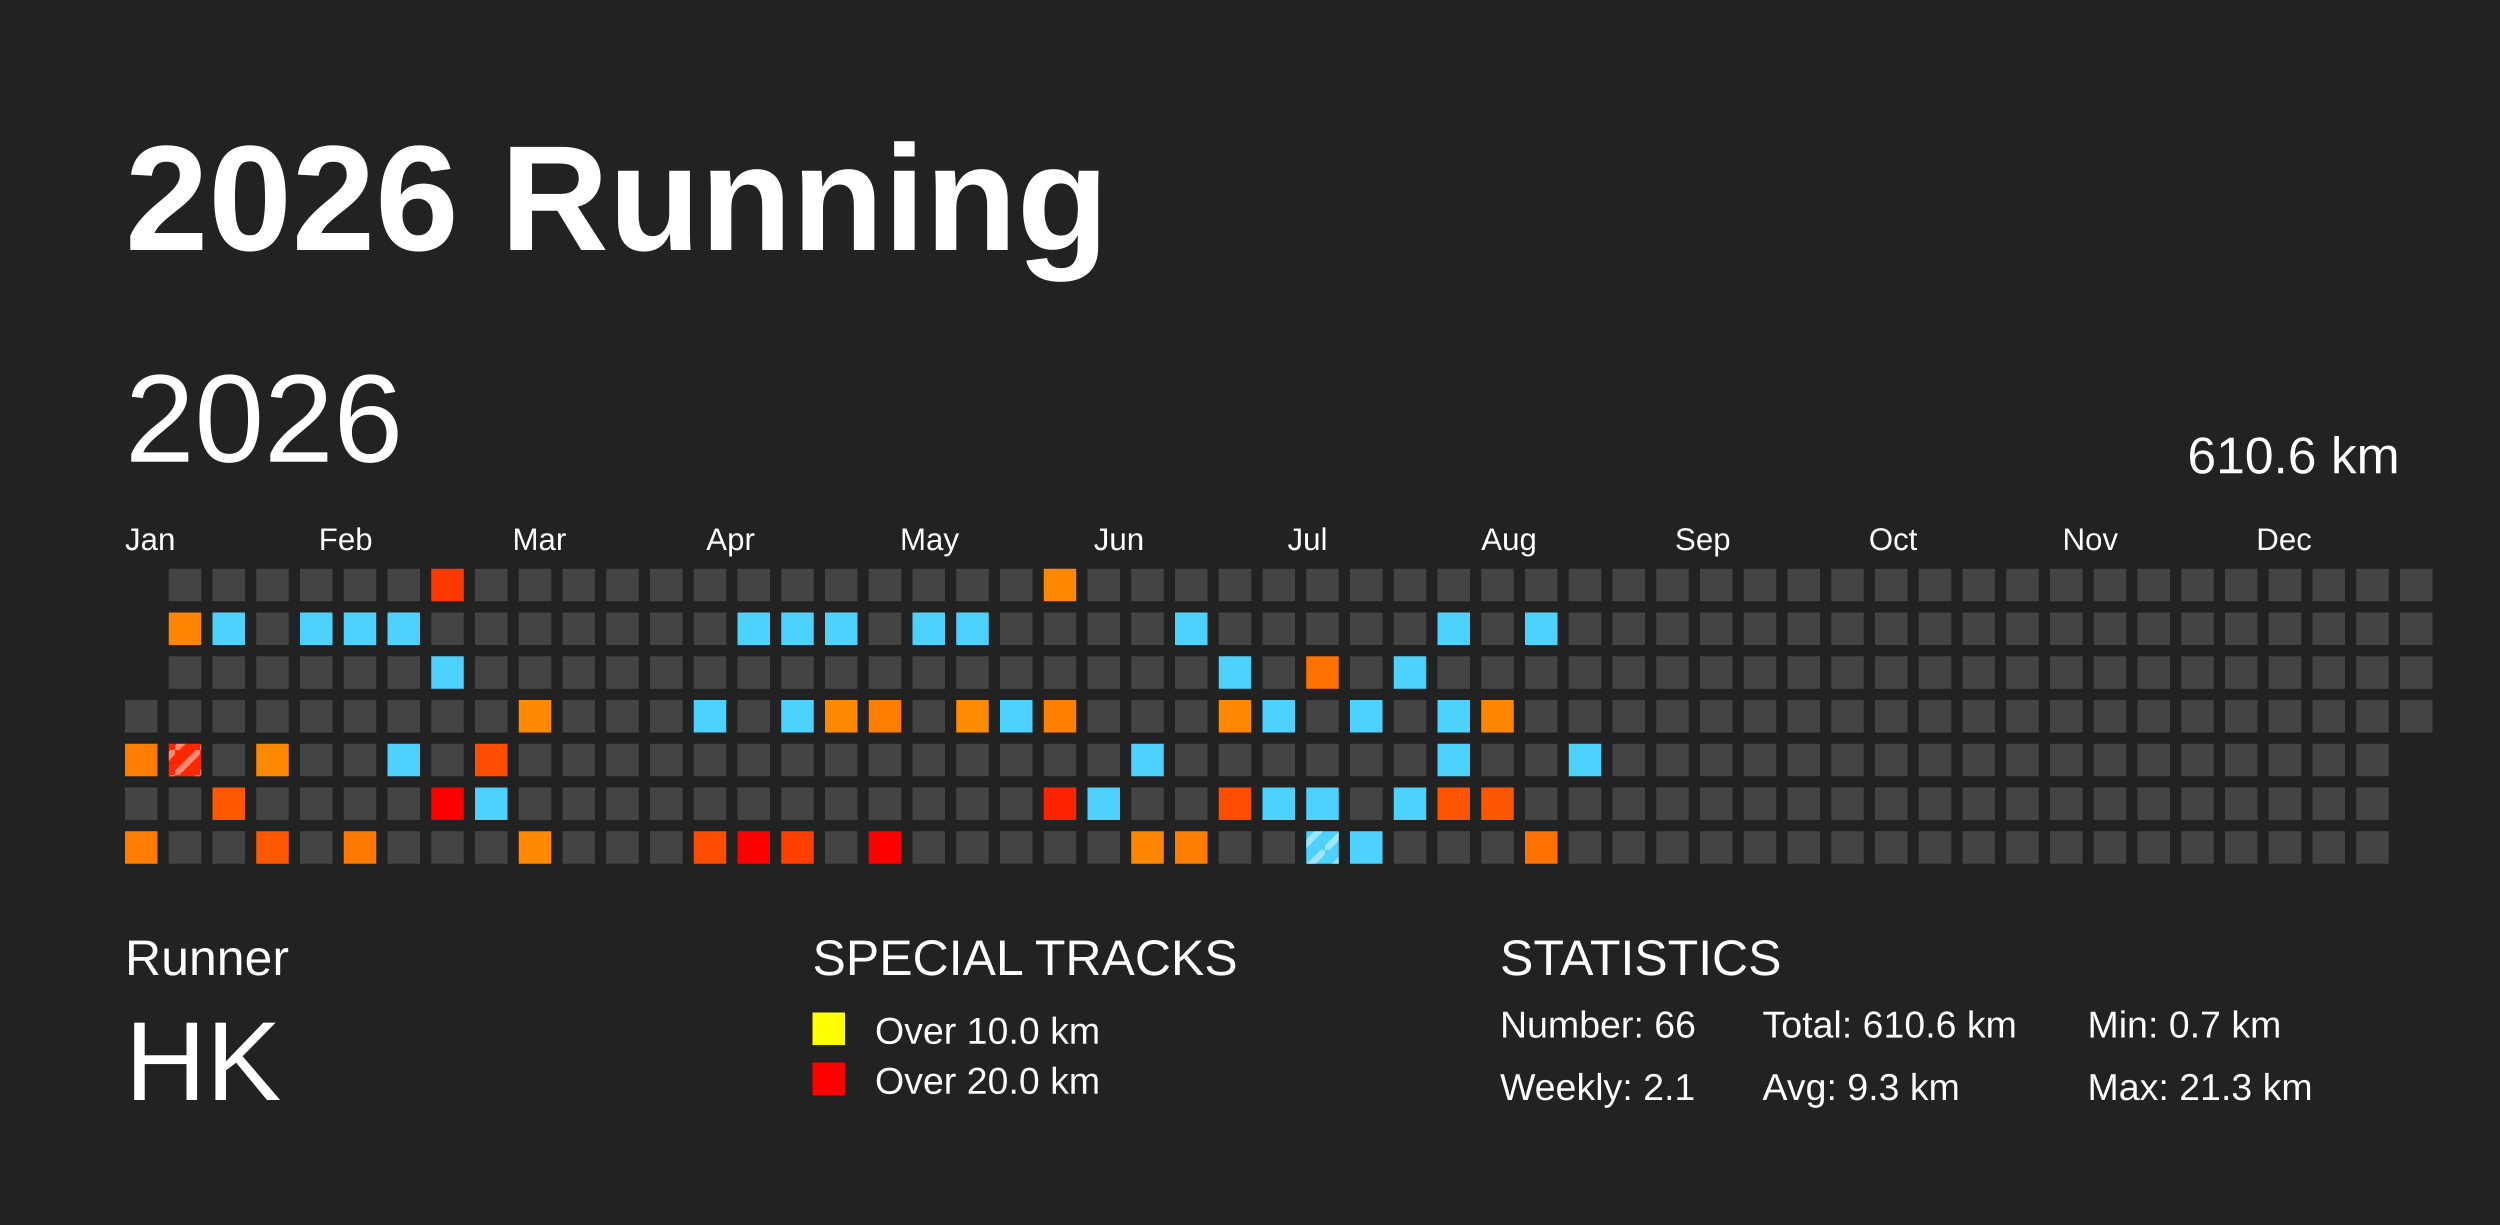
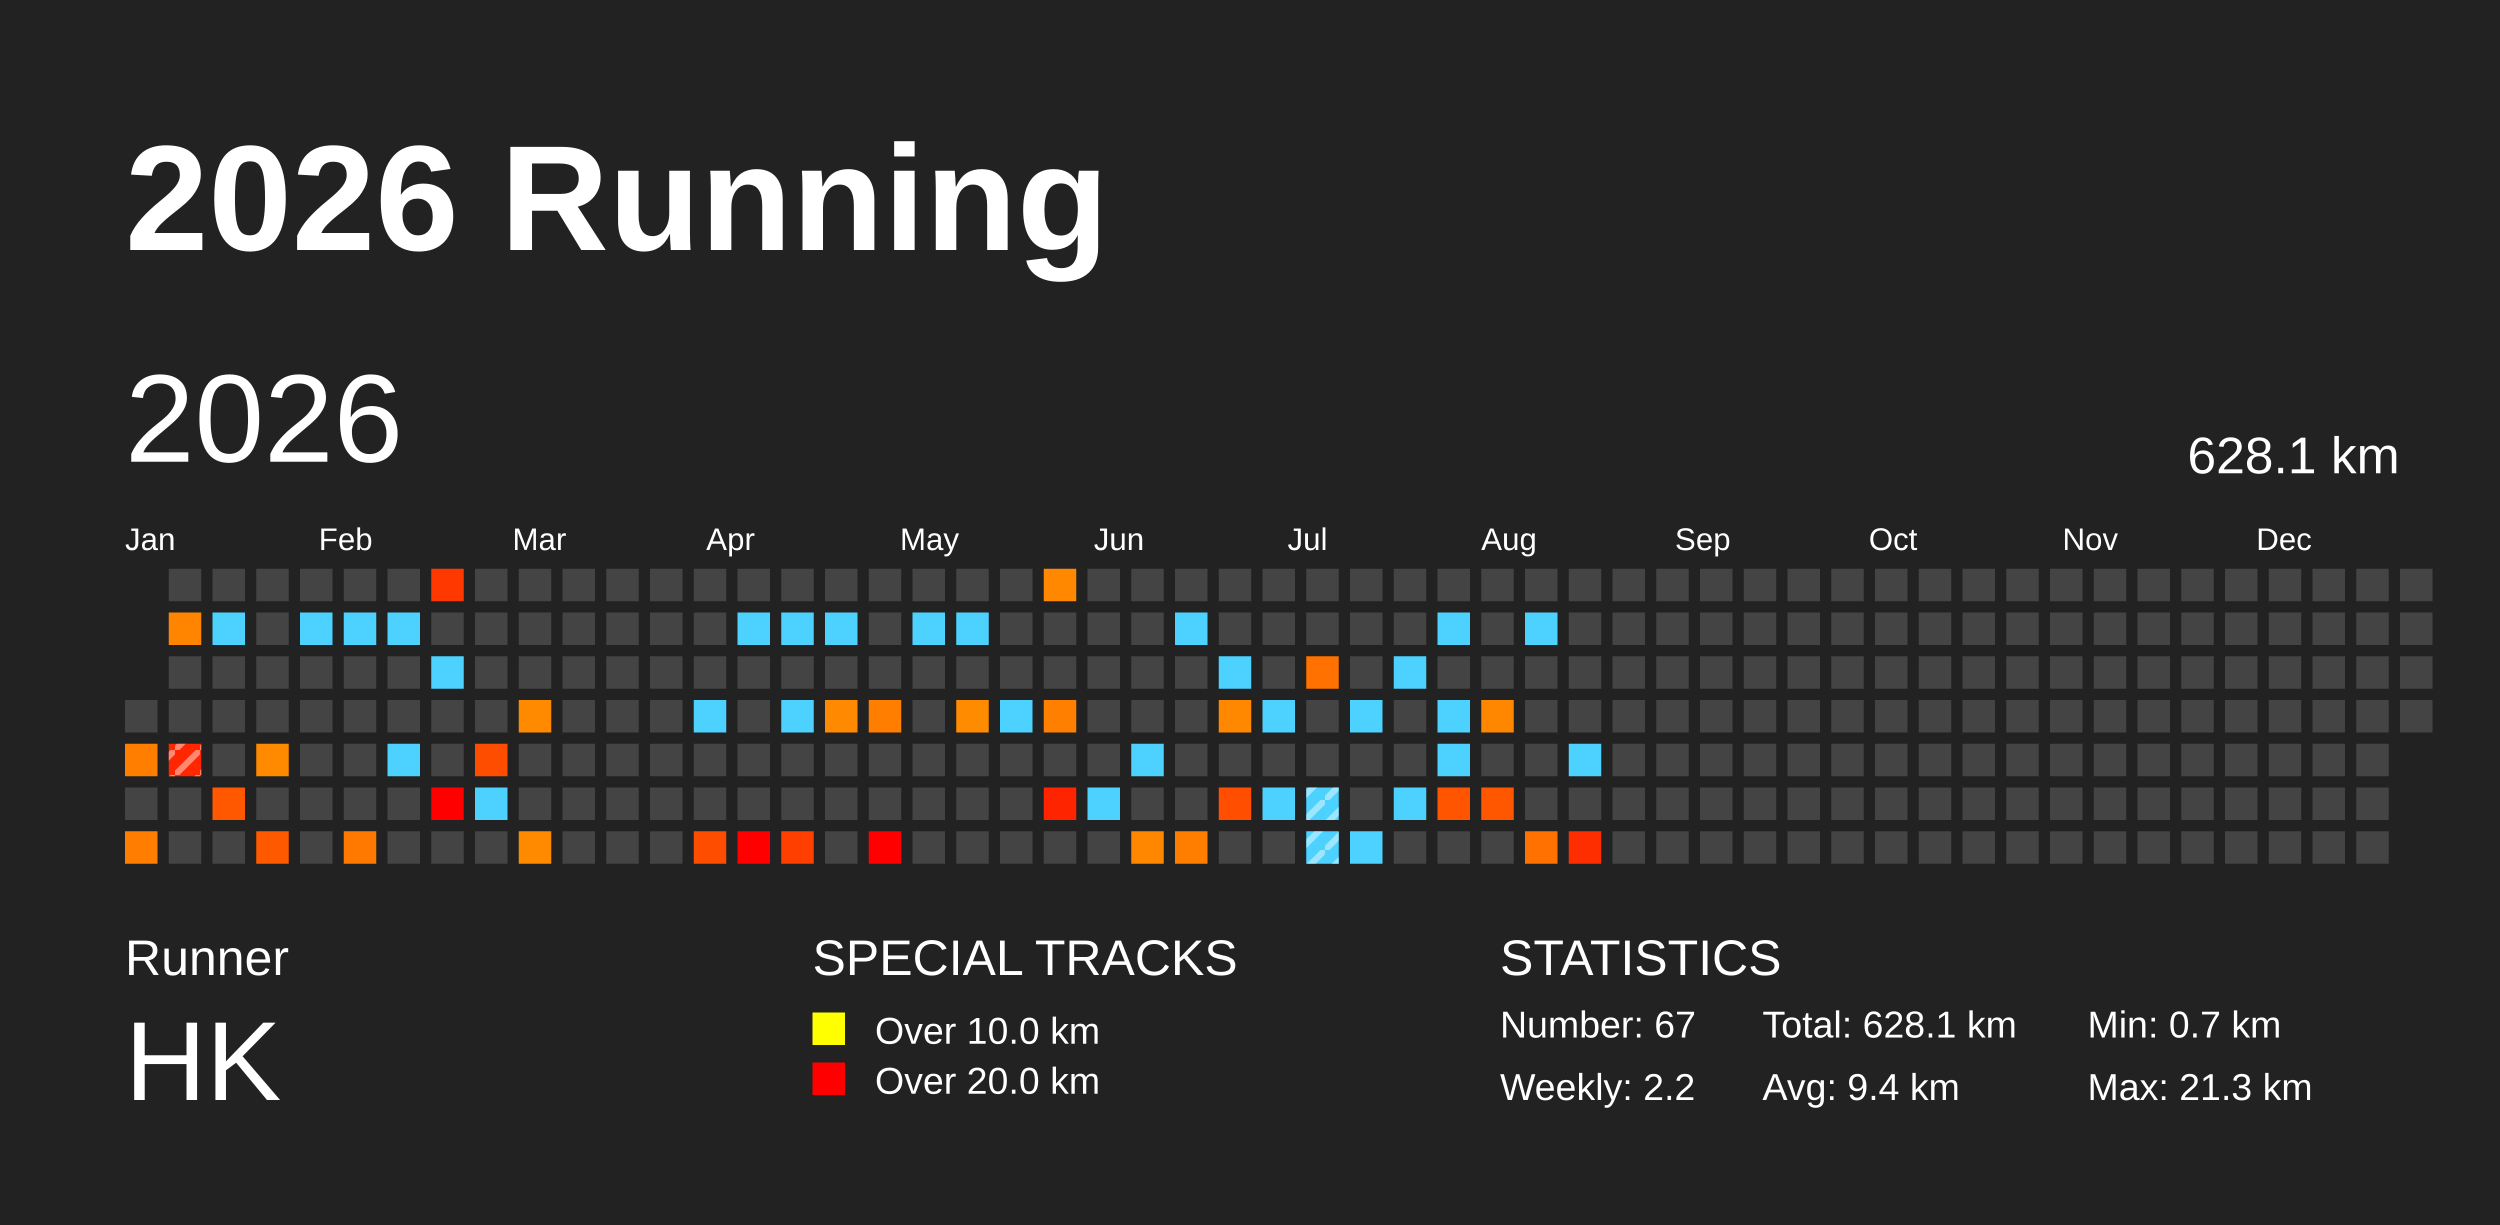
<svg xmlns="http://www.w3.org/2000/svg" baseProfile="full" height="98mm" version="1.1" viewBox="0,0,200,98" width="200mm">
  <defs>
    <pattern height="2" id="indoor-stripe" patternUnits="userSpaceOnUse" width="2">
      <line stroke="white" stroke-opacity="0.45" stroke-width="0.5" x1="0" x2="2" y1="2" y2="0" />
    </pattern>
  </defs>
  <rect fill="#222222" height="98" width="200" x="0" y="0" />
  <text fill="#FFFFFF" style="font-size:12px; font-family:Arial; font-weight:bold;" x="10" y="20">2026 Running</text>
  <text fill="#FFFFFF" style="font-size:4px; font-family:Arial" x="10" y="78">Runner</text>
  <text fill="#FFFFFF" style="font-size:9px; font-family:Arial" x="10" y="88">HK</text>
  <text fill="#FFFFFF" style="font-size:4px; font-family:Arial" x="65" y="78">SPECIAL TRACKS</text>
  <rect fill="yellow" height="2.6" width="2.6" x="65" y="81" />
  <text fill="#FFFFFF" style="font-size:3px; font-family:Arial" x="70" y="83.5">Over 10.0 km</text>
  <rect fill="red" height="2.6" width="2.6" x="65" y="85" />
  <text fill="#FFFFFF" style="font-size:3px; font-family:Arial" x="70" y="87.5">Over 20.0 km</text>
  <text fill="#FFFFFF" style="font-size:4px; font-family:Arial" x="120" y="78">STATISTICS</text>
-   <text fill="#FFFFFF" style="font-size:3px; font-family:Arial" x="120" y="83">Number: 66</text>
-   <text fill="#FFFFFF" style="font-size:3px; font-family:Arial" x="120" y="88">Weekly: 2.1</text>
-   <text fill="#FFFFFF" style="font-size:3px; font-family:Arial" x="141" y="83">Total: 610.6 km</text>
-   <text fill="#FFFFFF" style="font-size:3px; font-family:Arial" x="141" y="88">Avg: 9.3 km</text>
+   <text fill="#FFFFFF" style="font-size:3px; font-family:Arial" x="120" y="83">Number: 67</text>
+   <text fill="#FFFFFF" style="font-size:3px; font-family:Arial" x="120" y="88">Weekly: 2.2</text>
+   <text fill="#FFFFFF" style="font-size:3px; font-family:Arial" x="141" y="83">Total: 628.1 km</text>
+   <text fill="#FFFFFF" style="font-size:3px; font-family:Arial" x="141" y="88">Avg: 9.4 km</text>
  <text fill="#FFFFFF" style="font-size:3px; font-family:Arial" x="167" y="83">Min: 0.7 km</text>
  <text fill="#FFFFFF" style="font-size:3px; font-family:Arial" x="167" y="88">Max: 21.3 km</text>
  <text dominant-baseline="hanging" fill="#FFFFFF" style="font-size:10.0px; font-family:Arial;" x="10" y="30">2026</text>
-   <text dominant-baseline="hanging" fill="#FFFFFF" style="font-size:4.125px; font-family:Arial;" x="175" y="35">610.6 km</text>
+   <text dominant-baseline="hanging" fill="#FFFFFF" style="font-size:4.125px; font-family:Arial;" x="175" y="35">628.1 km</text>
  <text fill="#FFFFFF" style="font-size:2.5px; font-family:Arial" x="10.0" y="44">Jan</text>
  <text fill="#FFFFFF" style="font-size:2.5px; font-family:Arial" x="25.5" y="44">Feb</text>
  <text fill="#FFFFFF" style="font-size:2.5px; font-family:Arial" x="41.0" y="44">Mar</text>
  <text fill="#FFFFFF" style="font-size:2.5px; font-family:Arial" x="56.5" y="44">Apr</text>
  <text fill="#FFFFFF" style="font-size:2.5px; font-family:Arial" x="72.0" y="44">May</text>
  <text fill="#FFFFFF" style="font-size:2.5px; font-family:Arial" x="87.5" y="44">Jun</text>
  <text fill="#FFFFFF" style="font-size:2.5px; font-family:Arial" x="103.0" y="44">Jul</text>
  <text fill="#FFFFFF" style="font-size:2.5px; font-family:Arial" x="118.5" y="44">Aug</text>
  <text fill="#FFFFFF" style="font-size:2.5px; font-family:Arial" x="134.0" y="44">Sep</text>
  <text fill="#FFFFFF" style="font-size:2.5px; font-family:Arial" x="149.5" y="44">Oct</text>
  <text fill="#FFFFFF" style="font-size:2.5px; font-family:Arial" x="165.0" y="44">Nov</text>
  <text fill="#FFFFFF" style="font-size:2.5px; font-family:Arial" x="180.5" y="44">Dec</text>
  <rect fill="#444444" height="2.6" width="2.6" x="10.0" y="56.0" />
  <rect fill="#ff7e00" height="2.6" width="2.6" x="10.0" y="59.5" />
  <rect fill="#444444" height="2.6" width="2.6" x="10.0" y="63.0" />
  <rect fill="#ff7d00" height="2.6" width="2.6" x="10.0" y="66.5" />
  <rect fill="#444444" height="2.6" width="2.6" x="13.5" y="45.5" />
  <rect fill="#ff8500" height="2.6" width="2.6" x="13.5" y="49.0" />
  <rect fill="#444444" height="2.6" width="2.6" x="13.5" y="52.5" />
  <rect fill="#444444" height="2.6" width="2.6" x="13.5" y="56.0" />
  <rect fill="#ff2600" height="2.6" width="2.6" x="13.5" y="59.5" />
  <rect fill="url(#indoor-stripe)" height="2.6" style="pointer-events: none;" width="2.6" x="13.5" y="59.5" />
  <rect fill="#444444" height="2.6" width="2.6" x="13.5" y="63.0" />
  <rect fill="#444444" height="2.6" width="2.6" x="13.5" y="66.5" />
  <rect fill="#444444" height="2.6" width="2.6" x="17.0" y="45.5" />
  <rect fill="#4dd2ff" height="2.6" width="2.6" x="17.0" y="49.0" />
  <rect fill="#444444" height="2.6" width="2.6" x="17.0" y="52.5" />
  <rect fill="#444444" height="2.6" width="2.6" x="17.0" y="56.0" />
  <rect fill="#444444" height="2.6" width="2.6" x="17.0" y="59.5" />
  <rect fill="#ff5800" height="2.6" width="2.6" x="17.0" y="63.0" />
  <rect fill="#444444" height="2.6" width="2.6" x="17.0" y="66.5" />
  <rect fill="#444444" height="2.6" width="2.6" x="20.5" y="45.5" />
  <rect fill="#444444" height="2.6" width="2.6" x="20.5" y="49.0" />
  <rect fill="#444444" height="2.6" width="2.6" x="20.5" y="52.5" />
  <rect fill="#444444" height="2.6" width="2.6" x="20.5" y="56.0" />
  <rect fill="#ff8a00" height="2.6" width="2.6" x="20.5" y="59.5" />
  <rect fill="#444444" height="2.6" width="2.6" x="20.5" y="63.0" />
  <rect fill="#ff5900" height="2.6" width="2.6" x="20.5" y="66.5" />
  <rect fill="#444444" height="2.6" width="2.6" x="24.0" y="45.5" />
  <rect fill="#4dd2ff" height="2.6" width="2.6" x="24.0" y="49.0" />
  <rect fill="#444444" height="2.6" width="2.6" x="24.0" y="52.5" />
  <rect fill="#444444" height="2.6" width="2.6" x="24.0" y="56.0" />
  <rect fill="#444444" height="2.6" width="2.6" x="24.0" y="59.5" />
  <rect fill="#444444" height="2.6" width="2.6" x="24.0" y="63.0" />
  <rect fill="#444444" height="2.6" width="2.6" x="24.0" y="66.5" />
  <rect fill="#444444" height="2.6" width="2.6" x="27.5" y="45.5" />
  <rect fill="#4dd2ff" height="2.6" width="2.6" x="27.5" y="49.0" />
  <rect fill="#444444" height="2.6" width="2.6" x="27.5" y="52.5" />
  <rect fill="#444444" height="2.6" width="2.6" x="27.5" y="56.0" />
  <rect fill="#444444" height="2.6" width="2.6" x="27.5" y="59.5" />
  <rect fill="#444444" height="2.6" width="2.6" x="27.5" y="63.0" />
  <rect fill="#ff7900" height="2.6" width="2.6" x="27.5" y="66.5" />
  <rect fill="#444444" height="2.6" width="2.6" x="31.0" y="45.5" />
  <rect fill="#4dd2ff" height="2.6" width="2.6" x="31.0" y="49.0" />
  <rect fill="#444444" height="2.6" width="2.6" x="31.0" y="52.5" />
  <rect fill="#444444" height="2.6" width="2.6" x="31.0" y="56.0" />
  <rect fill="#4dd2ff" height="2.6" width="2.6" x="31.0" y="59.5" />
  <rect fill="#444444" height="2.6" width="2.6" x="31.0" y="63.0" />
  <rect fill="#444444" height="2.6" width="2.6" x="31.0" y="66.5" />
  <rect fill="#ff3800" height="2.6" width="2.6" x="34.5" y="45.5" />
  <rect fill="#444444" height="2.6" width="2.6" x="34.5" y="49.0" />
  <rect fill="#4dd2ff" height="2.6" width="2.6" x="34.5" y="52.5" />
  <rect fill="#444444" height="2.6" width="2.6" x="34.5" y="56.0" />
  <rect fill="#444444" height="2.6" width="2.6" x="34.5" y="59.5" />
  <rect fill="red" height="2.6" width="2.6" x="34.5" y="63.0" />
  <rect fill="#444444" height="2.6" width="2.6" x="34.5" y="66.5" />
  <rect fill="#444444" height="2.6" width="2.6" x="38.0" y="45.5" />
  <rect fill="#444444" height="2.6" width="2.6" x="38.0" y="49.0" />
  <rect fill="#444444" height="2.6" width="2.6" x="38.0" y="52.5" />
  <rect fill="#444444" height="2.6" width="2.6" x="38.0" y="56.0" />
  <rect fill="#ff4d00" height="2.6" width="2.6" x="38.0" y="59.5" />
  <rect fill="#4dd2ff" height="2.6" width="2.6" x="38.0" y="63.0" />
  <rect fill="#444444" height="2.6" width="2.6" x="38.0" y="66.5" />
  <rect fill="#444444" height="2.6" width="2.6" x="41.5" y="45.5" />
  <rect fill="#444444" height="2.6" width="2.6" x="41.5" y="49.0" />
  <rect fill="#444444" height="2.6" width="2.6" x="41.5" y="52.5" />
  <rect fill="#ff8a00" height="2.6" width="2.6" x="41.5" y="56.0" />
  <rect fill="#444444" height="2.6" width="2.6" x="41.5" y="59.5" />
  <rect fill="#444444" height="2.6" width="2.6" x="41.5" y="63.0" />
  <rect fill="#ff8a00" height="2.6" width="2.6" x="41.5" y="66.5" />
  <rect fill="#444444" height="2.6" width="2.6" x="45.0" y="45.5" />
  <rect fill="#444444" height="2.6" width="2.6" x="45.0" y="49.0" />
  <rect fill="#444444" height="2.6" width="2.6" x="45.0" y="52.5" />
  <rect fill="#444444" height="2.6" width="2.6" x="45.0" y="56.0" />
  <rect fill="#444444" height="2.6" width="2.6" x="45.0" y="59.5" />
  <rect fill="#444444" height="2.6" width="2.6" x="45.0" y="63.0" />
  <rect fill="#444444" height="2.6" width="2.6" x="45.0" y="66.5" />
  <rect fill="#444444" height="2.6" width="2.6" x="48.5" y="45.5" />
  <rect fill="#444444" height="2.6" width="2.6" x="48.5" y="49.0" />
  <rect fill="#444444" height="2.6" width="2.6" x="48.5" y="52.5" />
  <rect fill="#444444" height="2.6" width="2.6" x="48.5" y="56.0" />
  <rect fill="#444444" height="2.6" width="2.6" x="48.5" y="59.5" />
  <rect fill="#444444" height="2.6" width="2.6" x="48.5" y="63.0" />
  <rect fill="#444444" height="2.6" width="2.6" x="48.5" y="66.5" />
  <rect fill="#444444" height="2.6" width="2.6" x="52.0" y="45.5" />
  <rect fill="#444444" height="2.6" width="2.6" x="52.0" y="49.0" />
  <rect fill="#444444" height="2.6" width="2.6" x="52.0" y="52.5" />
  <rect fill="#444444" height="2.6" width="2.6" x="52.0" y="56.0" />
  <rect fill="#444444" height="2.6" width="2.6" x="52.0" y="59.5" />
  <rect fill="#444444" height="2.6" width="2.6" x="52.0" y="63.0" />
  <rect fill="#444444" height="2.6" width="2.6" x="52.0" y="66.5" />
  <rect fill="#444444" height="2.6" width="2.6" x="55.5" y="45.5" />
  <rect fill="#444444" height="2.6" width="2.6" x="55.5" y="49.0" />
  <rect fill="#444444" height="2.6" width="2.6" x="55.5" y="52.5" />
  <rect fill="#4dd2ff" height="2.6" width="2.6" x="55.5" y="56.0" />
  <rect fill="#444444" height="2.6" width="2.6" x="55.5" y="59.5" />
  <rect fill="#444444" height="2.6" width="2.6" x="55.5" y="63.0" />
  <rect fill="#ff4d00" height="2.6" width="2.6" x="55.5" y="66.5" />
  <rect fill="#444444" height="2.6" width="2.6" x="59.0" y="45.5" />
  <rect fill="#4dd2ff" height="2.6" width="2.6" x="59.0" y="49.0" />
  <rect fill="#444444" height="2.6" width="2.6" x="59.0" y="52.5" />
  <rect fill="#444444" height="2.6" width="2.6" x="59.0" y="56.0" />
  <rect fill="#444444" height="2.6" width="2.6" x="59.0" y="59.5" />
  <rect fill="#444444" height="2.6" width="2.6" x="59.0" y="63.0" />
  <rect fill="red" height="2.6" width="2.6" x="59.0" y="66.5" />
  <rect fill="#444444" height="2.6" width="2.6" x="62.5" y="45.5" />
  <rect fill="#4dd2ff" height="2.6" width="2.6" x="62.5" y="49.0" />
  <rect fill="#444444" height="2.6" width="2.6" x="62.5" y="52.5" />
  <rect fill="#4dd2ff" height="2.6" width="2.6" x="62.5" y="56.0" />
  <rect fill="#444444" height="2.6" width="2.6" x="62.5" y="59.5" />
  <rect fill="#444444" height="2.6" width="2.6" x="62.5" y="63.0" />
  <rect fill="#ff3f00" height="2.6" width="2.6" x="62.5" y="66.5" />
  <rect fill="#444444" height="2.6" width="2.6" x="66.0" y="45.5" />
  <rect fill="#4dd2ff" height="2.6" width="2.6" x="66.0" y="49.0" />
  <rect fill="#444444" height="2.6" width="2.6" x="66.0" y="52.5" />
  <rect fill="#ff8900" height="2.6" width="2.6" x="66.0" y="56.0" />
  <rect fill="#444444" height="2.6" width="2.6" x="66.0" y="59.5" />
  <rect fill="#444444" height="2.6" width="2.6" x="66.0" y="63.0" />
  <rect fill="#444444" height="2.6" width="2.6" x="66.0" y="66.5" />
  <rect fill="#444444" height="2.6" width="2.6" x="69.5" y="45.5" />
  <rect fill="#444444" height="2.6" width="2.6" x="69.5" y="49.0" />
  <rect fill="#444444" height="2.6" width="2.6" x="69.5" y="52.5" />
  <rect fill="#ff7e00" height="2.6" width="2.6" x="69.5" y="56.0" />
  <rect fill="#444444" height="2.6" width="2.6" x="69.5" y="59.5" />
  <rect fill="#444444" height="2.6" width="2.6" x="69.5" y="63.0" />
  <rect fill="red" height="2.6" width="2.6" x="69.5" y="66.5" />
  <rect fill="#444444" height="2.6" width="2.6" x="73.0" y="45.5" />
  <rect fill="#4dd2ff" height="2.6" width="2.6" x="73.0" y="49.0" />
  <rect fill="#444444" height="2.6" width="2.6" x="73.0" y="52.5" />
  <rect fill="#444444" height="2.6" width="2.6" x="73.0" y="56.0" />
  <rect fill="#444444" height="2.6" width="2.6" x="73.0" y="59.5" />
  <rect fill="#444444" height="2.6" width="2.6" x="73.0" y="63.0" />
  <rect fill="#444444" height="2.6" width="2.6" x="73.0" y="66.5" />
  <rect fill="#444444" height="2.6" width="2.6" x="76.5" y="45.5" />
  <rect fill="#4dd2ff" height="2.6" width="2.6" x="76.5" y="49.0" />
  <rect fill="#444444" height="2.6" width="2.6" x="76.5" y="52.5" />
  <rect fill="#ff8b00" height="2.6" width="2.6" x="76.5" y="56.0" />
  <rect fill="#444444" height="2.6" width="2.6" x="76.5" y="59.5" />
  <rect fill="#444444" height="2.6" width="2.6" x="76.5" y="63.0" />
  <rect fill="#444444" height="2.6" width="2.6" x="76.5" y="66.5" />
  <rect fill="#444444" height="2.6" width="2.6" x="80.0" y="45.5" />
  <rect fill="#444444" height="2.6" width="2.6" x="80.0" y="49.0" />
  <rect fill="#444444" height="2.6" width="2.6" x="80.0" y="52.5" />
  <rect fill="#4dd2ff" height="2.6" width="2.6" x="80.0" y="56.0" />
  <rect fill="#444444" height="2.6" width="2.6" x="80.0" y="59.5" />
  <rect fill="#444444" height="2.6" width="2.6" x="80.0" y="63.0" />
  <rect fill="#444444" height="2.6" width="2.6" x="80.0" y="66.5" />
  <rect fill="#ff8800" height="2.6" width="2.6" x="83.5" y="45.5" />
  <rect fill="#444444" height="2.6" width="2.6" x="83.5" y="49.0" />
  <rect fill="#444444" height="2.6" width="2.6" x="83.5" y="52.5" />
  <rect fill="#ff7f00" height="2.6" width="2.6" x="83.5" y="56.0" />
  <rect fill="#444444" height="2.6" width="2.6" x="83.5" y="59.5" />
  <rect fill="#ff2400" height="2.6" width="2.6" x="83.5" y="63.0" />
  <rect fill="#444444" height="2.6" width="2.6" x="83.5" y="66.5" />
  <rect fill="#444444" height="2.6" width="2.6" x="87.0" y="45.5" />
  <rect fill="#444444" height="2.6" width="2.6" x="87.0" y="49.0" />
  <rect fill="#444444" height="2.6" width="2.6" x="87.0" y="52.5" />
  <rect fill="#444444" height="2.6" width="2.6" x="87.0" y="56.0" />
  <rect fill="#444444" height="2.6" width="2.6" x="87.0" y="59.5" />
  <rect fill="#4dd2ff" height="2.6" width="2.6" x="87.0" y="63.0" />
  <rect fill="#444444" height="2.6" width="2.6" x="87.0" y="66.5" />
  <rect fill="#444444" height="2.6" width="2.6" x="90.5" y="45.5" />
  <rect fill="#444444" height="2.6" width="2.6" x="90.5" y="49.0" />
  <rect fill="#444444" height="2.6" width="2.6" x="90.5" y="52.5" />
  <rect fill="#444444" height="2.6" width="2.6" x="90.5" y="56.0" />
  <rect fill="#4dd2ff" height="2.6" width="2.6" x="90.5" y="59.5" />
  <rect fill="#444444" height="2.6" width="2.6" x="90.5" y="63.0" />
  <rect fill="#ff8700" height="2.6" width="2.6" x="90.5" y="66.5" />
  <rect fill="#444444" height="2.6" width="2.6" x="94.0" y="45.5" />
  <rect fill="#4dd2ff" height="2.6" width="2.6" x="94.0" y="49.0" />
  <rect fill="#444444" height="2.6" width="2.6" x="94.0" y="52.5" />
  <rect fill="#444444" height="2.6" width="2.6" x="94.0" y="56.0" />
  <rect fill="#444444" height="2.6" width="2.6" x="94.0" y="59.5" />
  <rect fill="#444444" height="2.6" width="2.6" x="94.0" y="63.0" />
  <rect fill="#ff7e00" height="2.6" width="2.6" x="94.0" y="66.5" />
  <rect fill="#444444" height="2.6" width="2.6" x="97.5" y="45.5" />
  <rect fill="#444444" height="2.6" width="2.6" x="97.5" y="49.0" />
  <rect fill="#4dd2ff" height="2.6" width="2.6" x="97.5" y="52.5" />
  <rect fill="#ff8800" height="2.6" width="2.6" x="97.5" y="56.0" />
  <rect fill="#444444" height="2.6" width="2.6" x="97.5" y="59.5" />
  <rect fill="#ff4e00" height="2.6" width="2.6" x="97.5" y="63.0" />
  <rect fill="#444444" height="2.6" width="2.6" x="97.5" y="66.5" />
  <rect fill="#444444" height="2.6" width="2.6" x="101.0" y="45.5" />
  <rect fill="#444444" height="2.6" width="2.6" x="101.0" y="49.0" />
  <rect fill="#444444" height="2.6" width="2.6" x="101.0" y="52.5" />
  <rect fill="#4dd2ff" height="2.6" width="2.6" x="101.0" y="56.0" />
  <rect fill="#444444" height="2.6" width="2.6" x="101.0" y="59.5" />
  <rect fill="#4dd2ff" height="2.6" width="2.6" x="101.0" y="63.0" />
  <rect fill="#444444" height="2.6" width="2.6" x="101.0" y="66.5" />
  <rect fill="#444444" height="2.6" width="2.6" x="104.5" y="45.5" />
  <rect fill="#444444" height="2.6" width="2.6" x="104.5" y="49.0" />
  <rect fill="#ff7100" height="2.6" width="2.6" x="104.5" y="52.5" />
  <rect fill="#444444" height="2.6" width="2.6" x="104.5" y="56.0" />
  <rect fill="#444444" height="2.6" width="2.6" x="104.5" y="59.5" />
  <rect fill="#4dd2ff" height="2.6" width="2.6" x="104.5" y="63.0" />
+   <rect fill="url(#indoor-stripe)" height="2.6" style="pointer-events: none;" width="2.6" x="104.5" y="63.0" />
  <rect fill="#4dd2ff" height="2.6" width="2.6" x="104.5" y="66.5" />
  <rect fill="url(#indoor-stripe)" height="2.6" style="pointer-events: none;" width="2.6" x="104.5" y="66.5" />
  <rect fill="#444444" height="2.6" width="2.6" x="108.0" y="45.5" />
  <rect fill="#444444" height="2.6" width="2.6" x="108.0" y="49.0" />
  <rect fill="#444444" height="2.6" width="2.6" x="108.0" y="52.5" />
  <rect fill="#4dd2ff" height="2.6" width="2.6" x="108.0" y="56.0" />
  <rect fill="#444444" height="2.6" width="2.6" x="108.0" y="59.5" />
  <rect fill="#444444" height="2.6" width="2.6" x="108.0" y="63.0" />
  <rect fill="#4dd2ff" height="2.6" width="2.6" x="108.0" y="66.5" />
  <rect fill="#444444" height="2.6" width="2.6" x="111.5" y="45.5" />
  <rect fill="#444444" height="2.6" width="2.6" x="111.5" y="49.0" />
  <rect fill="#4dd2ff" height="2.6" width="2.6" x="111.5" y="52.5" />
  <rect fill="#444444" height="2.6" width="2.6" x="111.5" y="56.0" />
  <rect fill="#444444" height="2.6" width="2.6" x="111.5" y="59.5" />
  <rect fill="#4dd2ff" height="2.6" width="2.6" x="111.5" y="63.0" />
  <rect fill="#444444" height="2.6" width="2.6" x="111.5" y="66.5" />
  <rect fill="#444444" height="2.6" width="2.6" x="115.0" y="45.5" />
  <rect fill="#4dd2ff" height="2.6" width="2.6" x="115.0" y="49.0" />
  <rect fill="#444444" height="2.6" width="2.6" x="115.0" y="52.5" />
  <rect fill="#4dd2ff" height="2.6" width="2.6" x="115.0" y="56.0" />
  <rect fill="#4dd2ff" height="2.6" width="2.6" x="115.0" y="59.5" />
  <rect fill="#ff5500" height="2.6" width="2.6" x="115.0" y="63.0" />
  <rect fill="#444444" height="2.6" width="2.6" x="115.0" y="66.5" />
  <rect fill="#444444" height="2.6" width="2.6" x="118.5" y="45.5" />
  <rect fill="#444444" height="2.6" width="2.6" x="118.5" y="49.0" />
  <rect fill="#444444" height="2.6" width="2.6" x="118.5" y="52.5" />
  <rect fill="#ff8700" height="2.6" width="2.6" x="118.5" y="56.0" />
  <rect fill="#444444" height="2.6" width="2.6" x="118.5" y="59.5" />
  <rect fill="#ff5700" height="2.6" width="2.6" x="118.5" y="63.0" />
  <rect fill="#444444" height="2.6" width="2.6" x="118.5" y="66.5" />
  <rect fill="#444444" height="2.6" width="2.6" x="122.0" y="45.5" />
  <rect fill="#4dd2ff" height="2.6" width="2.6" x="122.0" y="49.0" />
  <rect fill="#444444" height="2.6" width="2.6" x="122.0" y="52.5" />
  <rect fill="#444444" height="2.6" width="2.6" x="122.0" y="56.0" />
  <rect fill="#444444" height="2.6" width="2.6" x="122.0" y="59.5" />
  <rect fill="#444444" height="2.6" width="2.6" x="122.0" y="63.0" />
  <rect fill="#ff7100" height="2.6" width="2.6" x="122.0" y="66.5" />
  <rect fill="#444444" height="2.6" width="2.6" x="125.5" y="45.5" />
  <rect fill="#444444" height="2.6" width="2.6" x="125.5" y="49.0" />
  <rect fill="#444444" height="2.6" width="2.6" x="125.5" y="52.5" />
  <rect fill="#444444" height="2.6" width="2.6" x="125.5" y="56.0" />
  <rect fill="#4dd2ff" height="2.6" width="2.6" x="125.5" y="59.5" />
  <rect fill="#444444" height="2.6" width="2.6" x="125.5" y="63.0" />
-   <rect fill="#444444" height="2.6" width="2.6" x="125.5" y="66.5" />
+   <rect fill="#ff2e00" height="2.6" width="2.6" x="125.5" y="66.5" />
  <rect fill="#444444" height="2.6" width="2.6" x="129.0" y="45.5" />
  <rect fill="#444444" height="2.6" width="2.6" x="129.0" y="49.0" />
  <rect fill="#444444" height="2.6" width="2.6" x="129.0" y="52.5" />
  <rect fill="#444444" height="2.6" width="2.6" x="129.0" y="56.0" />
  <rect fill="#444444" height="2.6" width="2.6" x="129.0" y="59.5" />
  <rect fill="#444444" height="2.6" width="2.6" x="129.0" y="63.0" />
  <rect fill="#444444" height="2.6" width="2.6" x="129.0" y="66.5" />
  <rect fill="#444444" height="2.6" width="2.6" x="132.5" y="45.5" />
  <rect fill="#444444" height="2.6" width="2.6" x="132.5" y="49.0" />
  <rect fill="#444444" height="2.6" width="2.6" x="132.5" y="52.5" />
  <rect fill="#444444" height="2.6" width="2.6" x="132.5" y="56.0" />
  <rect fill="#444444" height="2.6" width="2.6" x="132.5" y="59.5" />
  <rect fill="#444444" height="2.6" width="2.6" x="132.5" y="63.0" />
  <rect fill="#444444" height="2.6" width="2.6" x="132.5" y="66.5" />
  <rect fill="#444444" height="2.6" width="2.6" x="136.0" y="45.5" />
  <rect fill="#444444" height="2.6" width="2.6" x="136.0" y="49.0" />
  <rect fill="#444444" height="2.6" width="2.6" x="136.0" y="52.5" />
  <rect fill="#444444" height="2.6" width="2.6" x="136.0" y="56.0" />
  <rect fill="#444444" height="2.6" width="2.6" x="136.0" y="59.5" />
  <rect fill="#444444" height="2.6" width="2.6" x="136.0" y="63.0" />
  <rect fill="#444444" height="2.6" width="2.6" x="136.0" y="66.5" />
  <rect fill="#444444" height="2.6" width="2.6" x="139.5" y="45.5" />
  <rect fill="#444444" height="2.6" width="2.6" x="139.5" y="49.0" />
  <rect fill="#444444" height="2.6" width="2.6" x="139.5" y="52.5" />
  <rect fill="#444444" height="2.6" width="2.6" x="139.5" y="56.0" />
  <rect fill="#444444" height="2.6" width="2.6" x="139.5" y="59.5" />
  <rect fill="#444444" height="2.6" width="2.6" x="139.5" y="63.0" />
  <rect fill="#444444" height="2.6" width="2.6" x="139.5" y="66.5" />
  <rect fill="#444444" height="2.6" width="2.6" x="143.0" y="45.5" />
  <rect fill="#444444" height="2.6" width="2.6" x="143.0" y="49.0" />
  <rect fill="#444444" height="2.6" width="2.6" x="143.0" y="52.5" />
  <rect fill="#444444" height="2.6" width="2.6" x="143.0" y="56.0" />
  <rect fill="#444444" height="2.6" width="2.6" x="143.0" y="59.5" />
  <rect fill="#444444" height="2.6" width="2.6" x="143.0" y="63.0" />
  <rect fill="#444444" height="2.6" width="2.6" x="143.0" y="66.5" />
  <rect fill="#444444" height="2.6" width="2.6" x="146.5" y="45.5" />
  <rect fill="#444444" height="2.6" width="2.6" x="146.5" y="49.0" />
  <rect fill="#444444" height="2.6" width="2.6" x="146.5" y="52.5" />
  <rect fill="#444444" height="2.6" width="2.6" x="146.5" y="56.0" />
  <rect fill="#444444" height="2.6" width="2.6" x="146.5" y="59.5" />
  <rect fill="#444444" height="2.6" width="2.6" x="146.5" y="63.0" />
  <rect fill="#444444" height="2.6" width="2.6" x="146.5" y="66.5" />
  <rect fill="#444444" height="2.6" width="2.6" x="150.0" y="45.5" />
  <rect fill="#444444" height="2.6" width="2.6" x="150.0" y="49.0" />
  <rect fill="#444444" height="2.6" width="2.6" x="150.0" y="52.5" />
  <rect fill="#444444" height="2.6" width="2.6" x="150.0" y="56.0" />
  <rect fill="#444444" height="2.6" width="2.6" x="150.0" y="59.5" />
  <rect fill="#444444" height="2.6" width="2.6" x="150.0" y="63.0" />
  <rect fill="#444444" height="2.6" width="2.6" x="150.0" y="66.5" />
  <rect fill="#444444" height="2.6" width="2.6" x="153.5" y="45.5" />
  <rect fill="#444444" height="2.6" width="2.6" x="153.5" y="49.0" />
  <rect fill="#444444" height="2.6" width="2.6" x="153.5" y="52.5" />
  <rect fill="#444444" height="2.6" width="2.6" x="153.5" y="56.0" />
  <rect fill="#444444" height="2.6" width="2.6" x="153.5" y="59.5" />
  <rect fill="#444444" height="2.6" width="2.6" x="153.5" y="63.0" />
  <rect fill="#444444" height="2.6" width="2.6" x="153.5" y="66.5" />
  <rect fill="#444444" height="2.6" width="2.6" x="157.0" y="45.5" />
  <rect fill="#444444" height="2.6" width="2.6" x="157.0" y="49.0" />
  <rect fill="#444444" height="2.6" width="2.6" x="157.0" y="52.5" />
  <rect fill="#444444" height="2.6" width="2.6" x="157.0" y="56.0" />
  <rect fill="#444444" height="2.6" width="2.6" x="157.0" y="59.5" />
  <rect fill="#444444" height="2.6" width="2.6" x="157.0" y="63.0" />
  <rect fill="#444444" height="2.6" width="2.6" x="157.0" y="66.5" />
  <rect fill="#444444" height="2.6" width="2.6" x="160.5" y="45.5" />
  <rect fill="#444444" height="2.6" width="2.6" x="160.5" y="49.0" />
  <rect fill="#444444" height="2.6" width="2.6" x="160.5" y="52.5" />
  <rect fill="#444444" height="2.6" width="2.6" x="160.5" y="56.0" />
  <rect fill="#444444" height="2.6" width="2.6" x="160.5" y="59.5" />
  <rect fill="#444444" height="2.6" width="2.6" x="160.5" y="63.0" />
  <rect fill="#444444" height="2.6" width="2.6" x="160.5" y="66.5" />
  <rect fill="#444444" height="2.6" width="2.6" x="164.0" y="45.5" />
  <rect fill="#444444" height="2.6" width="2.6" x="164.0" y="49.0" />
  <rect fill="#444444" height="2.6" width="2.6" x="164.0" y="52.5" />
  <rect fill="#444444" height="2.6" width="2.6" x="164.0" y="56.0" />
  <rect fill="#444444" height="2.6" width="2.6" x="164.0" y="59.5" />
  <rect fill="#444444" height="2.6" width="2.6" x="164.0" y="63.0" />
  <rect fill="#444444" height="2.6" width="2.6" x="164.0" y="66.5" />
  <rect fill="#444444" height="2.6" width="2.6" x="167.5" y="45.5" />
  <rect fill="#444444" height="2.6" width="2.6" x="167.5" y="49.0" />
  <rect fill="#444444" height="2.6" width="2.6" x="167.5" y="52.5" />
  <rect fill="#444444" height="2.6" width="2.6" x="167.5" y="56.0" />
  <rect fill="#444444" height="2.6" width="2.6" x="167.5" y="59.5" />
  <rect fill="#444444" height="2.6" width="2.6" x="167.5" y="63.0" />
  <rect fill="#444444" height="2.6" width="2.6" x="167.5" y="66.5" />
  <rect fill="#444444" height="2.6" width="2.6" x="171.0" y="45.5" />
  <rect fill="#444444" height="2.6" width="2.6" x="171.0" y="49.0" />
  <rect fill="#444444" height="2.6" width="2.6" x="171.0" y="52.5" />
  <rect fill="#444444" height="2.6" width="2.6" x="171.0" y="56.0" />
  <rect fill="#444444" height="2.6" width="2.6" x="171.0" y="59.5" />
  <rect fill="#444444" height="2.6" width="2.6" x="171.0" y="63.0" />
  <rect fill="#444444" height="2.6" width="2.6" x="171.0" y="66.5" />
  <rect fill="#444444" height="2.6" width="2.6" x="174.5" y="45.5" />
  <rect fill="#444444" height="2.6" width="2.6" x="174.5" y="49.0" />
  <rect fill="#444444" height="2.6" width="2.6" x="174.5" y="52.5" />
  <rect fill="#444444" height="2.6" width="2.6" x="174.5" y="56.0" />
  <rect fill="#444444" height="2.6" width="2.6" x="174.5" y="59.5" />
  <rect fill="#444444" height="2.6" width="2.6" x="174.5" y="63.0" />
  <rect fill="#444444" height="2.6" width="2.6" x="174.5" y="66.5" />
  <rect fill="#444444" height="2.6" width="2.6" x="178.0" y="45.5" />
  <rect fill="#444444" height="2.6" width="2.6" x="178.0" y="49.0" />
  <rect fill="#444444" height="2.6" width="2.6" x="178.0" y="52.5" />
  <rect fill="#444444" height="2.6" width="2.6" x="178.0" y="56.0" />
  <rect fill="#444444" height="2.6" width="2.6" x="178.0" y="59.5" />
  <rect fill="#444444" height="2.6" width="2.6" x="178.0" y="63.0" />
  <rect fill="#444444" height="2.6" width="2.6" x="178.0" y="66.5" />
  <rect fill="#444444" height="2.6" width="2.6" x="181.5" y="45.5" />
  <rect fill="#444444" height="2.6" width="2.6" x="181.5" y="49.0" />
  <rect fill="#444444" height="2.6" width="2.6" x="181.5" y="52.5" />
  <rect fill="#444444" height="2.6" width="2.6" x="181.5" y="56.0" />
  <rect fill="#444444" height="2.6" width="2.6" x="181.5" y="59.5" />
  <rect fill="#444444" height="2.6" width="2.6" x="181.5" y="63.0" />
  <rect fill="#444444" height="2.6" width="2.6" x="181.5" y="66.5" />
  <rect fill="#444444" height="2.6" width="2.6" x="185.0" y="45.5" />
  <rect fill="#444444" height="2.6" width="2.6" x="185.0" y="49.0" />
  <rect fill="#444444" height="2.6" width="2.6" x="185.0" y="52.5" />
  <rect fill="#444444" height="2.6" width="2.6" x="185.0" y="56.0" />
  <rect fill="#444444" height="2.6" width="2.6" x="185.0" y="59.5" />
  <rect fill="#444444" height="2.6" width="2.6" x="185.0" y="63.0" />
  <rect fill="#444444" height="2.6" width="2.6" x="185.0" y="66.5" />
  <rect fill="#444444" height="2.6" width="2.6" x="188.5" y="45.5" />
  <rect fill="#444444" height="2.6" width="2.6" x="188.5" y="49.0" />
  <rect fill="#444444" height="2.6" width="2.6" x="188.5" y="52.5" />
  <rect fill="#444444" height="2.6" width="2.6" x="188.5" y="56.0" />
  <rect fill="#444444" height="2.6" width="2.6" x="188.5" y="59.5" />
  <rect fill="#444444" height="2.6" width="2.6" x="188.5" y="63.0" />
  <rect fill="#444444" height="2.6" width="2.6" x="188.5" y="66.5" />
  <rect fill="#444444" height="2.6" width="2.6" x="192.0" y="45.5" />
  <rect fill="#444444" height="2.6" width="2.6" x="192.0" y="49.0" />
  <rect fill="#444444" height="2.6" width="2.6" x="192.0" y="52.5" />
  <rect fill="#444444" height="2.6" width="2.6" x="192.0" y="56.0" />
</svg>
